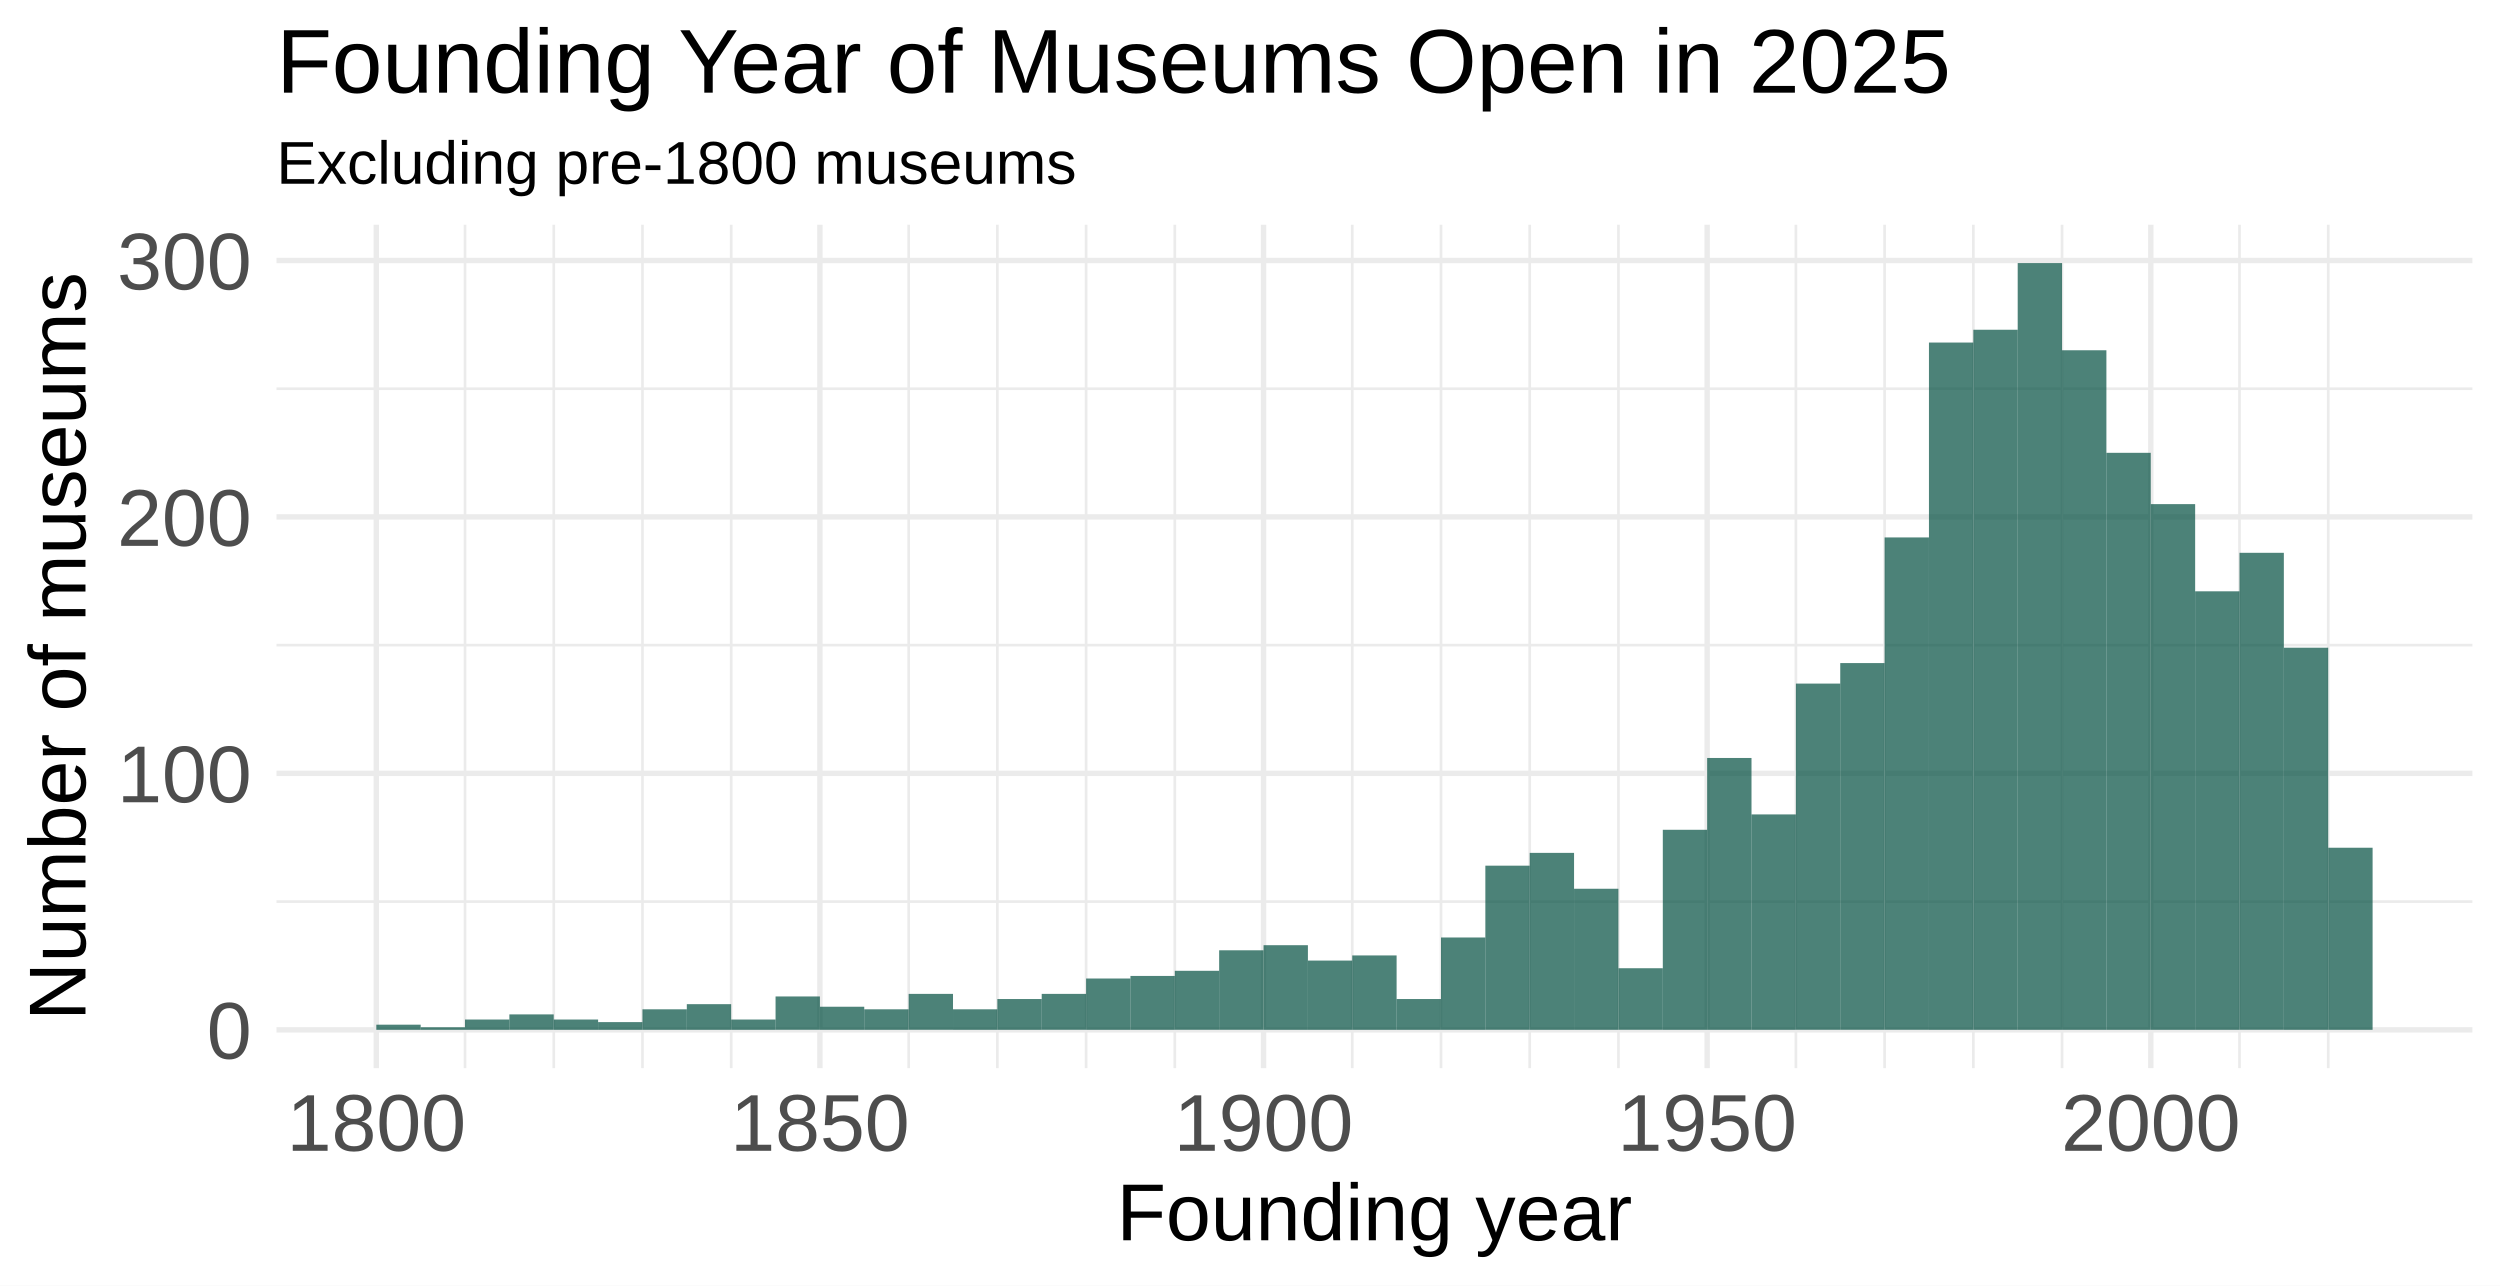
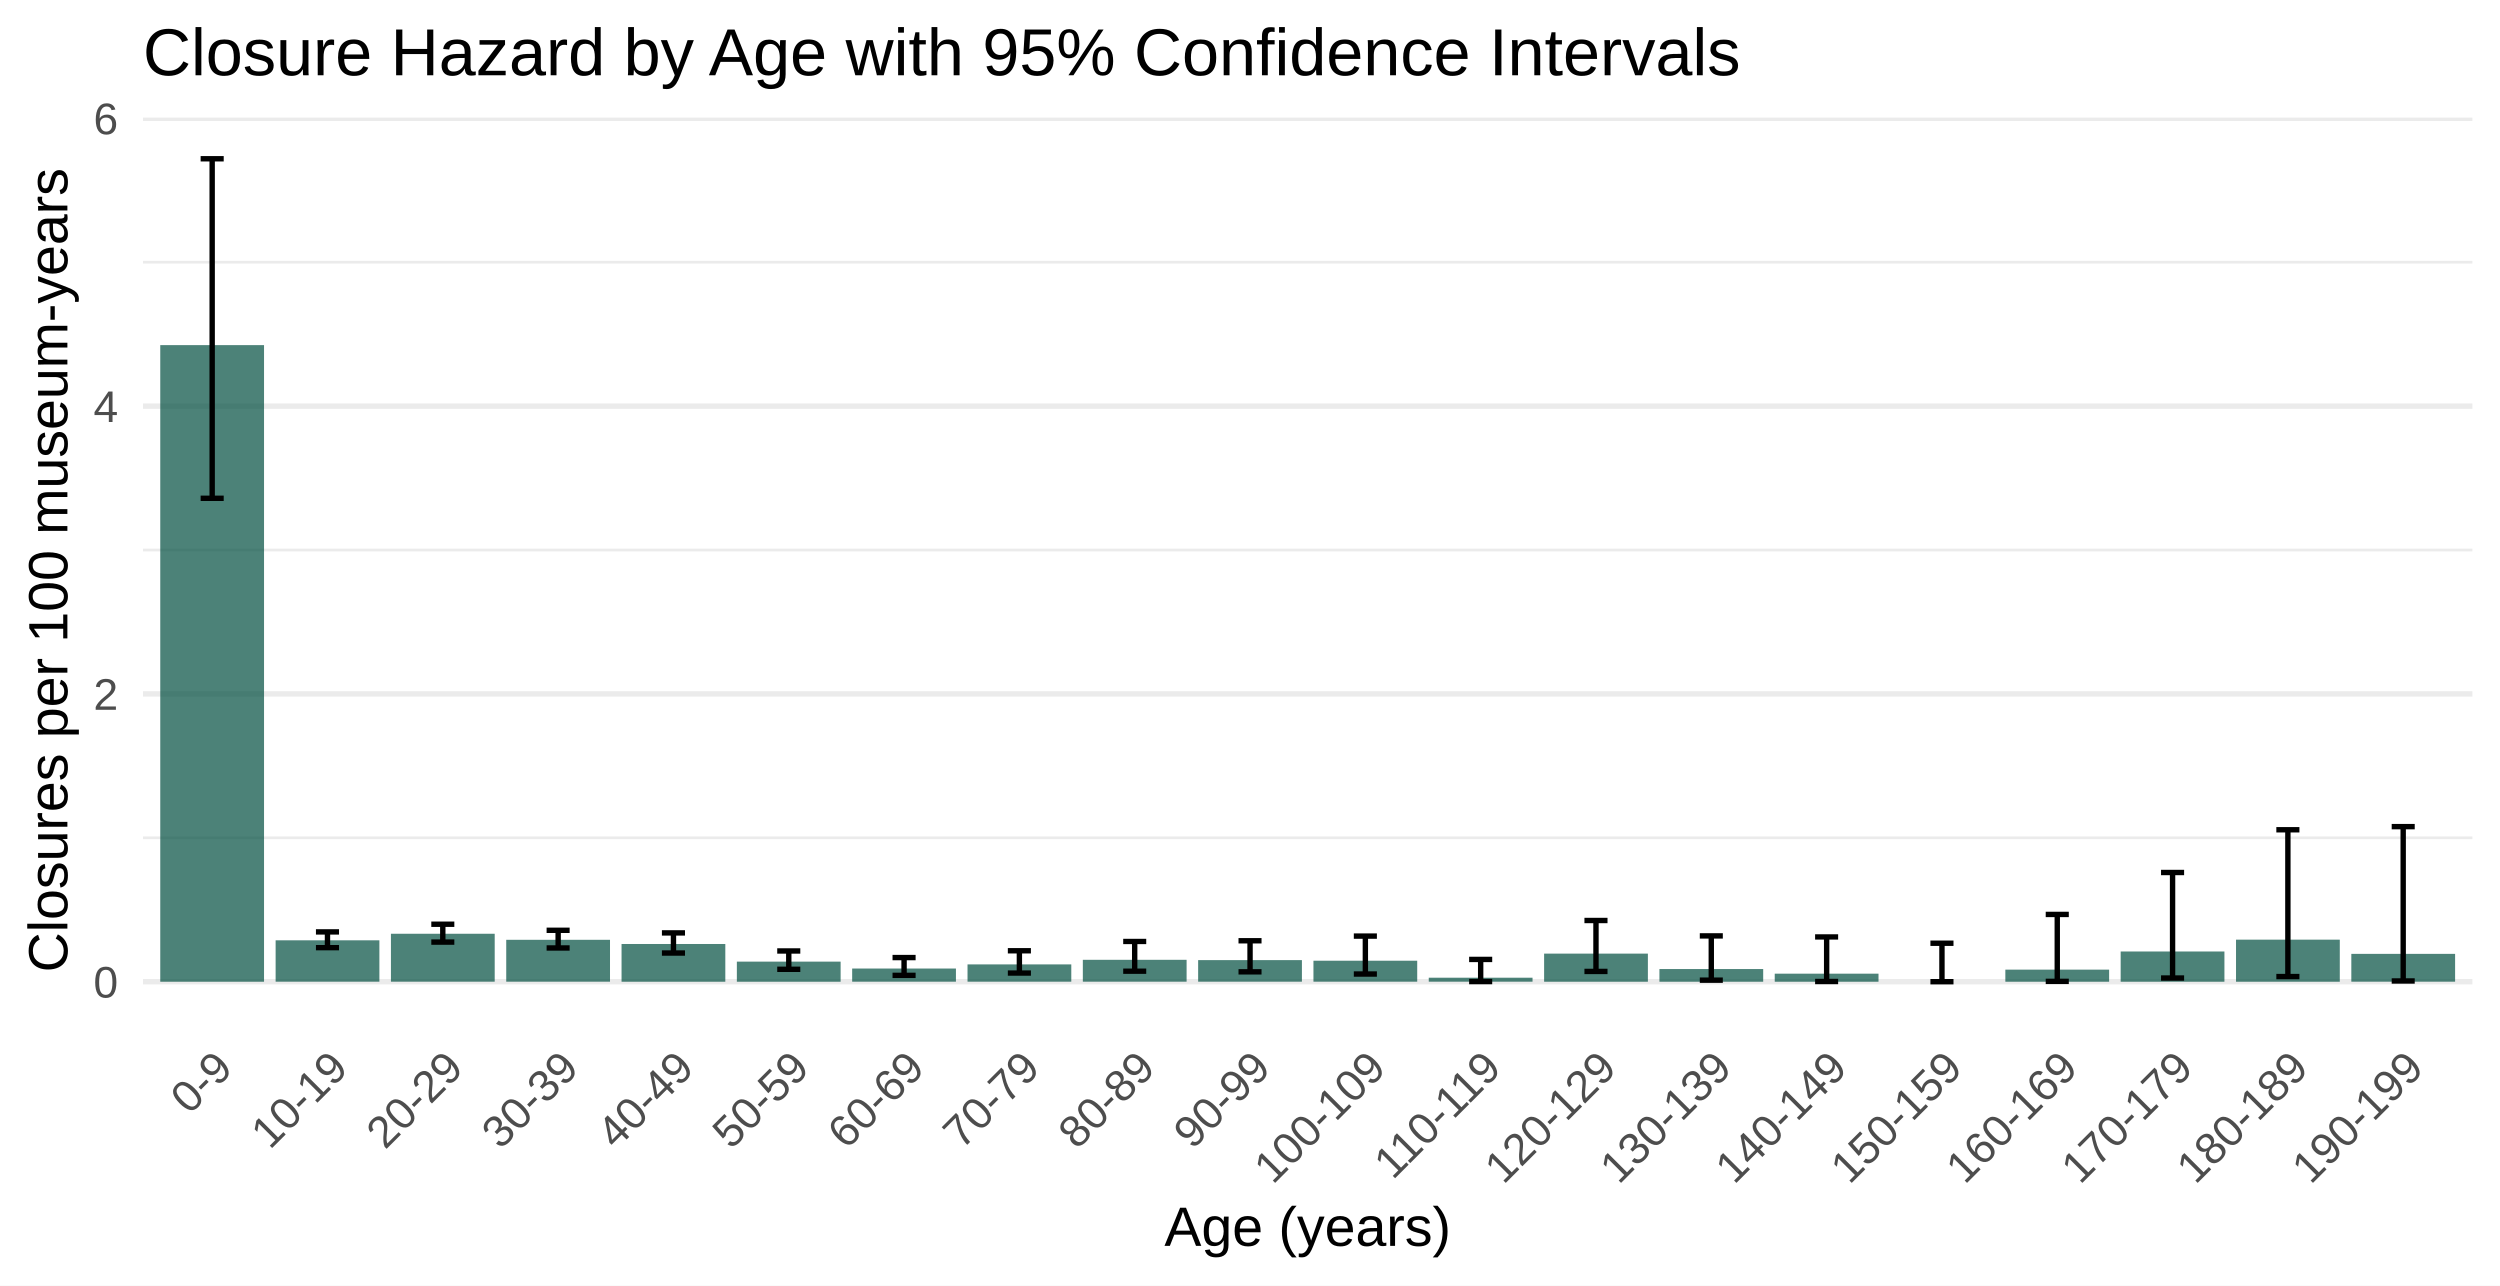
<svg xmlns="http://www.w3.org/2000/svg" class="svglite" width="496.06pt" height="255.12pt" viewBox="0 0 496.06 255.12">
  <defs>
    <style type="text/css">
    .svglite line, .svglite polyline, .svglite polygon, .svglite path, .svglite rect, .svglite circle {
      fill: none;
      stroke: #000000;
      stroke-linecap: round;
      stroke-linejoin: round;
      stroke-miterlimit: 10.00;
    }
    .svglite text {
      white-space: pre;
    }
  </style>
  </defs>
  <rect width="100%" height="100%" style="stroke: none; fill: #FFFFFF;" />
  <defs>
    <clipPath id="cpMC4wMHw0OTYuMDZ8MC4wMHwyNTUuMTI=">
      <rect x="0.00" y="0.00" width="496.06" height="255.12" />
    </clipPath>
  </defs>
  <g clip-path="url(#cpMC4wMHw0OTYuMDZ8MC4wMHwyNTUuMTI=)">
</g>
  <defs>
-     <clipPath id="cpNTQuODZ8NDkwLjU4fDQ0LjU5fDIxMS45NA==">
-       <rect x="54.86" y="44.59" width="435.72" height="167.35" />
+     <clipPath id="cpMjguMzd8NDkwLjU4fDIzLjM0fDIwMi45Ng==">
+       <rect x="28.37" y="23.34" width="462.21" height="179.62" />
    </clipPath>
  </defs>
-   <g clip-path="url(#cpNTQuODZ8NDkwLjU4fDQ0LjU5fDIxMS45NA==)">
-     <polyline points="54.86,178.90 490.58,178.90 " style="stroke-width: 0.53; stroke: #EBEBEB; stroke-linecap: butt;" />
-     <polyline points="54.86,128.01 490.58,128.01 " style="stroke-width: 0.53; stroke: #EBEBEB; stroke-linecap: butt;" />
-     <polyline points="54.86,77.13 490.58,77.13 " style="stroke-width: 0.53; stroke: #EBEBEB; stroke-linecap: butt;" />
-     <polyline points="92.27,211.94 92.27,44.59 " style="stroke-width: 0.53; stroke: #EBEBEB; stroke-linecap: butt;" />
-     <polyline points="109.88,211.94 109.88,44.59 " style="stroke-width: 0.53; stroke: #EBEBEB; stroke-linecap: butt;" />
-     <polyline points="127.48,211.94 127.48,44.59 " style="stroke-width: 0.53; stroke: #EBEBEB; stroke-linecap: butt;" />
-     <polyline points="145.09,211.94 145.09,44.59 " style="stroke-width: 0.53; stroke: #EBEBEB; stroke-linecap: butt;" />
-     <polyline points="180.30,211.94 180.30,44.59 " style="stroke-width: 0.53; stroke: #EBEBEB; stroke-linecap: butt;" />
-     <polyline points="197.90,211.94 197.90,44.59 " style="stroke-width: 0.53; stroke: #EBEBEB; stroke-linecap: butt;" />
-     <polyline points="215.51,211.94 215.51,44.59 " style="stroke-width: 0.53; stroke: #EBEBEB; stroke-linecap: butt;" />
-     <polyline points="233.11,211.94 233.11,44.59 " style="stroke-width: 0.53; stroke: #EBEBEB; stroke-linecap: butt;" />
-     <polyline points="268.32,211.94 268.32,44.59 " style="stroke-width: 0.53; stroke: #EBEBEB; stroke-linecap: butt;" />
-     <polyline points="285.93,211.94 285.93,44.59 " style="stroke-width: 0.53; stroke: #EBEBEB; stroke-linecap: butt;" />
-     <polyline points="303.53,211.94 303.53,44.59 " style="stroke-width: 0.53; stroke: #EBEBEB; stroke-linecap: butt;" />
-     <polyline points="321.14,211.94 321.14,44.59 " style="stroke-width: 0.53; stroke: #EBEBEB; stroke-linecap: butt;" />
-     <polyline points="356.35,211.94 356.35,44.59 " style="stroke-width: 0.53; stroke: #EBEBEB; stroke-linecap: butt;" />
-     <polyline points="373.95,211.94 373.95,44.59 " style="stroke-width: 0.53; stroke: #EBEBEB; stroke-linecap: butt;" />
-     <polyline points="391.56,211.94 391.56,44.59 " style="stroke-width: 0.53; stroke: #EBEBEB; stroke-linecap: butt;" />
-     <polyline points="409.16,211.94 409.16,44.59 " style="stroke-width: 0.53; stroke: #EBEBEB; stroke-linecap: butt;" />
-     <polyline points="444.37,211.94 444.37,44.59 " style="stroke-width: 0.53; stroke: #EBEBEB; stroke-linecap: butt;" />
-     <polyline points="461.98,211.94 461.98,44.59 " style="stroke-width: 0.53; stroke: #EBEBEB; stroke-linecap: butt;" />
-     <polyline points="54.86,204.34 490.58,204.34 " style="stroke-width: 1.07; stroke: #EBEBEB; stroke-linecap: butt;" />
-     <polyline points="54.86,153.45 490.58,153.45 " style="stroke-width: 1.07; stroke: #EBEBEB; stroke-linecap: butt;" />
-     <polyline points="54.86,102.57 490.58,102.57 " style="stroke-width: 1.07; stroke: #EBEBEB; stroke-linecap: butt;" />
-     <polyline points="54.86,51.69 490.58,51.69 " style="stroke-width: 1.07; stroke: #EBEBEB; stroke-linecap: butt;" />
-     <polyline points="74.67,211.94 74.67,44.59 " style="stroke-width: 1.07; stroke: #EBEBEB; stroke-linecap: butt;" />
-     <polyline points="162.69,211.94 162.69,44.59 " style="stroke-width: 1.07; stroke: #EBEBEB; stroke-linecap: butt;" />
-     <polyline points="250.72,211.94 250.72,44.59 " style="stroke-width: 1.07; stroke: #EBEBEB; stroke-linecap: butt;" />
-     <polyline points="338.74,211.94 338.74,44.59 " style="stroke-width: 1.07; stroke: #EBEBEB; stroke-linecap: butt;" />
-     <polyline points="426.77,211.94 426.77,44.59 " style="stroke-width: 1.07; stroke: #EBEBEB; stroke-linecap: butt;" />
-     <rect x="74.67" y="203.32" width="8.80" height="1.02" style="stroke-width: 1.07; stroke: none; stroke-linecap: butt; stroke-linejoin: miter; fill: #004D40; fill-opacity: 0.70;" />
-     <rect x="83.47" y="203.83" width="8.80" height="0.51" style="stroke-width: 1.07; stroke: none; stroke-linecap: butt; stroke-linejoin: miter; fill: #004D40; fill-opacity: 0.70;" />
-     <rect x="92.27" y="202.30" width="8.80" height="2.04" style="stroke-width: 1.07; stroke: none; stroke-linecap: butt; stroke-linejoin: miter; fill: #004D40; fill-opacity: 0.70;" />
-     <rect x="101.07" y="201.28" width="8.80" height="3.05" style="stroke-width: 1.07; stroke: none; stroke-linecap: butt; stroke-linejoin: miter; fill: #004D40; fill-opacity: 0.70;" />
-     <rect x="109.88" y="202.30" width="8.80" height="2.04" style="stroke-width: 1.07; stroke: none; stroke-linecap: butt; stroke-linejoin: miter; fill: #004D40; fill-opacity: 0.70;" />
-     <rect x="118.68" y="202.81" width="8.80" height="1.53" style="stroke-width: 1.07; stroke: none; stroke-linecap: butt; stroke-linejoin: miter; fill: #004D40; fill-opacity: 0.70;" />
-     <rect x="127.48" y="200.27" width="8.80" height="4.07" style="stroke-width: 1.07; stroke: none; stroke-linecap: butt; stroke-linejoin: miter; fill: #004D40; fill-opacity: 0.70;" />
-     <rect x="136.28" y="199.25" width="8.80" height="5.09" style="stroke-width: 1.07; stroke: none; stroke-linecap: butt; stroke-linejoin: miter; fill: #004D40; fill-opacity: 0.70;" />
-     <rect x="145.09" y="202.30" width="8.80" height="2.04" style="stroke-width: 1.07; stroke: none; stroke-linecap: butt; stroke-linejoin: miter; fill: #004D40; fill-opacity: 0.70;" />
-     <rect x="153.89" y="197.72" width="8.80" height="6.61" style="stroke-width: 1.07; stroke: none; stroke-linecap: butt; stroke-linejoin: miter; fill: #004D40; fill-opacity: 0.70;" />
-     <rect x="162.69" y="199.76" width="8.80" height="4.58" style="stroke-width: 1.07; stroke: none; stroke-linecap: butt; stroke-linejoin: miter; fill: #004D40; fill-opacity: 0.70;" />
-     <rect x="171.49" y="200.27" width="8.80" height="4.07" style="stroke-width: 1.07; stroke: none; stroke-linecap: butt; stroke-linejoin: miter; fill: #004D40; fill-opacity: 0.70;" />
-     <rect x="180.30" y="197.21" width="8.80" height="7.12" style="stroke-width: 1.07; stroke: none; stroke-linecap: butt; stroke-linejoin: miter; fill: #004D40; fill-opacity: 0.70;" />
-     <rect x="189.10" y="200.27" width="8.80" height="4.07" style="stroke-width: 1.07; stroke: none; stroke-linecap: butt; stroke-linejoin: miter; fill: #004D40; fill-opacity: 0.70;" />
-     <rect x="197.90" y="198.23" width="8.80" height="6.11" style="stroke-width: 1.07; stroke: none; stroke-linecap: butt; stroke-linejoin: miter; fill: #004D40; fill-opacity: 0.70;" />
-     <rect x="206.70" y="197.21" width="8.80" height="7.12" style="stroke-width: 1.07; stroke: none; stroke-linecap: butt; stroke-linejoin: miter; fill: #004D40; fill-opacity: 0.70;" />
-     <rect x="215.51" y="194.16" width="8.80" height="10.18" style="stroke-width: 1.07; stroke: none; stroke-linecap: butt; stroke-linejoin: miter; fill: #004D40; fill-opacity: 0.70;" />
-     <rect x="224.31" y="193.65" width="8.80" height="10.69" style="stroke-width: 1.07; stroke: none; stroke-linecap: butt; stroke-linejoin: miter; fill: #004D40; fill-opacity: 0.70;" />
-     <rect x="233.11" y="192.63" width="8.80" height="11.70" style="stroke-width: 1.07; stroke: none; stroke-linecap: butt; stroke-linejoin: miter; fill: #004D40; fill-opacity: 0.70;" />
-     <rect x="241.91" y="188.56" width="8.80" height="15.77" style="stroke-width: 1.07; stroke: none; stroke-linecap: butt; stroke-linejoin: miter; fill: #004D40; fill-opacity: 0.70;" />
-     <rect x="250.72" y="187.55" width="8.80" height="16.79" style="stroke-width: 1.07; stroke: none; stroke-linecap: butt; stroke-linejoin: miter; fill: #004D40; fill-opacity: 0.70;" />
-     <rect x="259.52" y="190.60" width="8.80" height="13.74" style="stroke-width: 1.07; stroke: none; stroke-linecap: butt; stroke-linejoin: miter; fill: #004D40; fill-opacity: 0.70;" />
-     <rect x="268.32" y="189.58" width="8.80" height="14.76" style="stroke-width: 1.07; stroke: none; stroke-linecap: butt; stroke-linejoin: miter; fill: #004D40; fill-opacity: 0.70;" />
-     <rect x="277.12" y="198.23" width="8.80" height="6.11" style="stroke-width: 1.07; stroke: none; stroke-linecap: butt; stroke-linejoin: miter; fill: #004D40; fill-opacity: 0.70;" />
-     <rect x="285.93" y="186.02" width="8.80" height="18.32" style="stroke-width: 1.07; stroke: none; stroke-linecap: butt; stroke-linejoin: miter; fill: #004D40; fill-opacity: 0.70;" />
-     <rect x="294.73" y="171.77" width="8.80" height="32.56" style="stroke-width: 1.07; stroke: none; stroke-linecap: butt; stroke-linejoin: miter; fill: #004D40; fill-opacity: 0.70;" />
-     <rect x="303.53" y="169.23" width="8.80" height="35.11" style="stroke-width: 1.07; stroke: none; stroke-linecap: butt; stroke-linejoin: miter; fill: #004D40; fill-opacity: 0.70;" />
-     <rect x="312.33" y="176.35" width="8.80" height="27.99" style="stroke-width: 1.07; stroke: none; stroke-linecap: butt; stroke-linejoin: miter; fill: #004D40; fill-opacity: 0.70;" />
-     <rect x="321.14" y="192.12" width="8.80" height="12.21" style="stroke-width: 1.07; stroke: none; stroke-linecap: butt; stroke-linejoin: miter; fill: #004D40; fill-opacity: 0.70;" />
-     <rect x="329.94" y="164.65" width="8.80" height="39.69" style="stroke-width: 1.07; stroke: none; stroke-linecap: butt; stroke-linejoin: miter; fill: #004D40; fill-opacity: 0.70;" />
-     <rect x="338.74" y="150.40" width="8.80" height="53.94" style="stroke-width: 1.07; stroke: none; stroke-linecap: butt; stroke-linejoin: miter; fill: #004D40; fill-opacity: 0.70;" />
-     <rect x="347.54" y="161.60" width="8.80" height="42.74" style="stroke-width: 1.07; stroke: none; stroke-linecap: butt; stroke-linejoin: miter; fill: #004D40; fill-opacity: 0.70;" />
-     <rect x="356.35" y="135.64" width="8.80" height="68.69" style="stroke-width: 1.07; stroke: none; stroke-linecap: butt; stroke-linejoin: miter; fill: #004D40; fill-opacity: 0.70;" />
-     <rect x="365.15" y="131.57" width="8.80" height="72.76" style="stroke-width: 1.07; stroke: none; stroke-linecap: butt; stroke-linejoin: miter; fill: #004D40; fill-opacity: 0.70;" />
-     <rect x="373.95" y="106.64" width="8.80" height="97.69" style="stroke-width: 1.07; stroke: none; stroke-linecap: butt; stroke-linejoin: miter; fill: #004D40; fill-opacity: 0.70;" />
-     <rect x="382.75" y="67.97" width="8.80" height="136.37" style="stroke-width: 1.07; stroke: none; stroke-linecap: butt; stroke-linejoin: miter; fill: #004D40; fill-opacity: 0.70;" />
-     <rect x="391.56" y="65.43" width="8.80" height="138.91" style="stroke-width: 1.07; stroke: none; stroke-linecap: butt; stroke-linejoin: miter; fill: #004D40; fill-opacity: 0.70;" />
-     <rect x="400.36" y="52.20" width="8.80" height="152.14" style="stroke-width: 1.07; stroke: none; stroke-linecap: butt; stroke-linejoin: miter; fill: #004D40; fill-opacity: 0.70;" />
-     <rect x="409.16" y="69.50" width="8.80" height="134.84" style="stroke-width: 1.07; stroke: none; stroke-linecap: butt; stroke-linejoin: miter; fill: #004D40; fill-opacity: 0.70;" />
-     <rect x="417.96" y="89.85" width="8.80" height="114.49" style="stroke-width: 1.07; stroke: none; stroke-linecap: butt; stroke-linejoin: miter; fill: #004D40; fill-opacity: 0.70;" />
-     <rect x="426.77" y="100.03" width="8.80" height="104.31" style="stroke-width: 1.07; stroke: none; stroke-linecap: butt; stroke-linejoin: miter; fill: #004D40; fill-opacity: 0.70;" />
-     <rect x="435.57" y="117.33" width="8.80" height="87.01" style="stroke-width: 1.07; stroke: none; stroke-linecap: butt; stroke-linejoin: miter; fill: #004D40; fill-opacity: 0.70;" />
-     <rect x="444.37" y="109.69" width="8.80" height="94.64" style="stroke-width: 1.07; stroke: none; stroke-linecap: butt; stroke-linejoin: miter; fill: #004D40; fill-opacity: 0.70;" />
-     <rect x="453.17" y="128.52" width="8.80" height="75.82" style="stroke-width: 1.07; stroke: none; stroke-linecap: butt; stroke-linejoin: miter; fill: #004D40; fill-opacity: 0.70;" />
-     <rect x="461.98" y="168.21" width="8.80" height="36.13" style="stroke-width: 1.07; stroke: none; stroke-linecap: butt; stroke-linejoin: miter; fill: #004D40; fill-opacity: 0.70;" />
+   <g clip-path="url(#cpMjguMzd8NDkwLjU4fDIzLjM0fDIwMi45Ng==)">
+     <polyline points="28.37,166.24 490.58,166.24 " style="stroke-width: 0.53; stroke: #EBEBEB; stroke-linecap: butt;" />
+     <polyline points="28.37,109.14 490.58,109.14 " style="stroke-width: 0.53; stroke: #EBEBEB; stroke-linecap: butt;" />
+     <polyline points="28.37,52.03 490.58,52.03 " style="stroke-width: 0.53; stroke: #EBEBEB; stroke-linecap: butt;" />
+     <polyline points="28.37,194.79 490.58,194.79 " style="stroke-width: 1.07; stroke: #EBEBEB; stroke-linecap: butt;" />
+     <polyline points="28.37,137.69 490.58,137.69 " style="stroke-width: 1.07; stroke: #EBEBEB; stroke-linecap: butt;" />
+     <polyline points="28.37,80.59 490.58,80.59 " style="stroke-width: 1.07; stroke: #EBEBEB; stroke-linecap: butt;" />
+     <polyline points="28.37,23.48 490.58,23.48 " style="stroke-width: 1.07; stroke: #EBEBEB; stroke-linecap: butt;" />
+     <rect x="31.80" y="68.48" width="20.59" height="126.32" style="stroke-width: 1.07; stroke: none; stroke-linecap: butt; stroke-linejoin: miter; fill: #004D40; fill-opacity: 0.70;" />
+     <rect x="54.69" y="186.58" width="20.59" height="8.21" style="stroke-width: 1.07; stroke: none; stroke-linecap: butt; stroke-linejoin: miter; fill: #004D40; fill-opacity: 0.70;" />
+     <rect x="77.57" y="185.28" width="20.59" height="9.51" style="stroke-width: 1.07; stroke: none; stroke-linecap: butt; stroke-linejoin: miter; fill: #004D40; fill-opacity: 0.70;" />
+     <rect x="100.45" y="186.48" width="20.59" height="8.31" style="stroke-width: 1.07; stroke: none; stroke-linecap: butt; stroke-linejoin: miter; fill: #004D40; fill-opacity: 0.70;" />
+     <rect x="123.33" y="187.31" width="20.59" height="7.49" style="stroke-width: 1.07; stroke: none; stroke-linecap: butt; stroke-linejoin: miter; fill: #004D40; fill-opacity: 0.70;" />
+     <rect x="146.21" y="190.81" width="20.59" height="3.99" style="stroke-width: 1.07; stroke: none; stroke-linecap: butt; stroke-linejoin: miter; fill: #004D40; fill-opacity: 0.70;" />
+     <rect x="169.09" y="192.18" width="20.59" height="2.61" style="stroke-width: 1.07; stroke: none; stroke-linecap: butt; stroke-linejoin: miter; fill: #004D40; fill-opacity: 0.70;" />
+     <rect x="191.98" y="191.36" width="20.59" height="3.43" style="stroke-width: 1.07; stroke: none; stroke-linecap: butt; stroke-linejoin: miter; fill: #004D40; fill-opacity: 0.70;" />
+     <rect x="214.86" y="190.45" width="20.59" height="4.34" style="stroke-width: 1.07; stroke: none; stroke-linecap: butt; stroke-linejoin: miter; fill: #004D40; fill-opacity: 0.70;" />
+     <rect x="237.74" y="190.51" width="20.59" height="4.28" style="stroke-width: 1.07; stroke: none; stroke-linecap: butt; stroke-linejoin: miter; fill: #004D40; fill-opacity: 0.70;" />
+     <rect x="260.62" y="190.63" width="20.59" height="4.16" style="stroke-width: 1.07; stroke: none; stroke-linecap: butt; stroke-linejoin: miter; fill: #004D40; fill-opacity: 0.70;" />
+     <rect x="283.50" y="194.00" width="20.59" height="0.79" style="stroke-width: 1.07; stroke: none; stroke-linecap: butt; stroke-linejoin: miter; fill: #004D40; fill-opacity: 0.70;" />
+     <rect x="306.39" y="189.22" width="20.59" height="5.58" style="stroke-width: 1.07; stroke: none; stroke-linecap: butt; stroke-linejoin: miter; fill: #004D40; fill-opacity: 0.70;" />
+     <rect x="329.27" y="192.28" width="20.59" height="2.52" style="stroke-width: 1.07; stroke: none; stroke-linecap: butt; stroke-linejoin: miter; fill: #004D40; fill-opacity: 0.70;" />
+     <rect x="352.15" y="193.20" width="20.59" height="1.60" style="stroke-width: 1.07; stroke: none; stroke-linecap: butt; stroke-linejoin: miter; fill: #004D40; fill-opacity: 0.70;" />
+     <rect x="375.03" y="194.79" width="20.59" height="0.00" style="stroke-width: 1.07; stroke: none; stroke-linecap: butt; stroke-linejoin: miter; fill: #004D40; fill-opacity: 0.70;" />
+     <rect x="397.91" y="192.40" width="20.59" height="2.40" style="stroke-width: 1.07; stroke: none; stroke-linecap: butt; stroke-linejoin: miter; fill: #004D40; fill-opacity: 0.70;" />
+     <rect x="420.79" y="188.80" width="20.59" height="6.00" style="stroke-width: 1.07; stroke: none; stroke-linecap: butt; stroke-linejoin: miter; fill: #004D40; fill-opacity: 0.70;" />
+     <rect x="443.68" y="186.45" width="20.59" height="8.35" style="stroke-width: 1.07; stroke: none; stroke-linecap: butt; stroke-linejoin: miter; fill: #004D40; fill-opacity: 0.70;" />
+     <rect x="466.56" y="189.27" width="20.59" height="5.52" style="stroke-width: 1.07; stroke: none; stroke-linecap: butt; stroke-linejoin: miter; fill: #004D40; fill-opacity: 0.70;" />
+     <polyline points="39.81,31.50 44.39,31.50 " style="stroke-width: 1.07; stroke-linecap: butt;" />
+     <polyline points="42.10,31.50 42.10,98.88 " style="stroke-width: 1.07; stroke-linecap: butt;" />
+     <polyline points="39.81,98.88 44.39,98.88 " style="stroke-width: 1.07; stroke-linecap: butt;" />
+     <polyline points="62.69,184.91 67.27,184.91 " style="stroke-width: 1.07; stroke-linecap: butt;" />
+     <polyline points="64.98,184.91 64.98,188.04 " style="stroke-width: 1.07; stroke-linecap: butt;" />
+     <polyline points="62.69,188.04 67.27,188.04 " style="stroke-width: 1.07; stroke-linecap: butt;" />
+     <polyline points="85.58,183.39 90.15,183.39 " style="stroke-width: 1.07; stroke-linecap: butt;" />
+     <polyline points="87.86,183.39 87.86,186.94 " style="stroke-width: 1.07; stroke-linecap: butt;" />
+     <polyline points="85.58,186.94 90.15,186.94 " style="stroke-width: 1.07; stroke-linecap: butt;" />
+     <polyline points="108.46,184.59 113.03,184.59 " style="stroke-width: 1.07; stroke-linecap: butt;" />
+     <polyline points="110.75,184.59 110.75,188.10 " style="stroke-width: 1.07; stroke-linecap: butt;" />
+     <polyline points="108.46,188.10 113.03,188.10 " style="stroke-width: 1.07; stroke-linecap: butt;" />
+     <polyline points="131.34,185.11 135.92,185.11 " style="stroke-width: 1.07; stroke-linecap: butt;" />
+     <polyline points="133.63,185.11 133.63,189.11 " style="stroke-width: 1.07; stroke-linecap: butt;" />
+     <polyline points="131.34,189.11 135.92,189.11 " style="stroke-width: 1.07; stroke-linecap: butt;" />
+     <polyline points="154.22,188.70 158.80,188.70 " style="stroke-width: 1.07; stroke-linecap: butt;" />
+     <polyline points="156.51,188.70 156.51,192.33 " style="stroke-width: 1.07; stroke-linecap: butt;" />
+     <polyline points="154.22,192.33 158.80,192.33 " style="stroke-width: 1.07; stroke-linecap: butt;" />
+     <polyline points="177.10,190.00 181.68,190.00 " style="stroke-width: 1.07; stroke-linecap: butt;" />
+     <polyline points="179.39,190.00 179.39,193.54 " style="stroke-width: 1.07; stroke-linecap: butt;" />
+     <polyline points="177.10,193.54 181.68,193.54 " style="stroke-width: 1.07; stroke-linecap: butt;" />
+     <polyline points="199.98,188.66 204.56,188.66 " style="stroke-width: 1.07; stroke-linecap: butt;" />
+     <polyline points="202.27,188.66 202.27,193.08 " style="stroke-width: 1.07; stroke-linecap: butt;" />
+     <polyline points="199.98,193.08 204.56,193.08 " style="stroke-width: 1.07; stroke-linecap: butt;" />
+     <polyline points="222.87,186.81 227.44,186.81 " style="stroke-width: 1.07; stroke-linecap: butt;" />
+     <polyline points="225.15,186.81 225.15,192.71 " style="stroke-width: 1.07; stroke-linecap: butt;" />
+     <polyline points="222.87,192.71 227.44,192.71 " style="stroke-width: 1.07; stroke-linecap: butt;" />
+     <polyline points="245.75,186.67 250.32,186.67 " style="stroke-width: 1.07; stroke-linecap: butt;" />
+     <polyline points="248.04,186.67 248.04,192.84 " style="stroke-width: 1.07; stroke-linecap: butt;" />
+     <polyline points="245.75,192.84 250.32,192.84 " style="stroke-width: 1.07; stroke-linecap: butt;" />
+     <polyline points="268.63,185.74 273.21,185.74 " style="stroke-width: 1.07; stroke-linecap: butt;" />
+     <polyline points="270.92,185.74 270.92,193.27 " style="stroke-width: 1.07; stroke-linecap: butt;" />
+     <polyline points="268.63,193.27 273.21,193.27 " style="stroke-width: 1.07; stroke-linecap: butt;" />
+     <polyline points="291.51,190.38 296.09,190.38 " style="stroke-width: 1.07; stroke-linecap: butt;" />
+     <polyline points="293.80,190.38 293.80,194.77 " style="stroke-width: 1.07; stroke-linecap: butt;" />
+     <polyline points="291.51,194.77 296.09,194.77 " style="stroke-width: 1.07; stroke-linecap: butt;" />
+     <polyline points="314.39,182.65 318.97,182.65 " style="stroke-width: 1.07; stroke-linecap: butt;" />
+     <polyline points="316.68,182.65 316.68,192.75 " style="stroke-width: 1.07; stroke-linecap: butt;" />
+     <polyline points="314.39,192.75 318.97,192.75 " style="stroke-width: 1.07; stroke-linecap: butt;" />
+     <polyline points="337.28,185.70 341.85,185.70 " style="stroke-width: 1.07; stroke-linecap: butt;" />
+     <polyline points="339.56,185.70 339.56,194.49 " style="stroke-width: 1.07; stroke-linecap: butt;" />
+     <polyline points="337.28,194.49 341.85,194.49 " style="stroke-width: 1.07; stroke-linecap: butt;" />
+     <polyline points="360.16,185.91 364.73,185.91 " style="stroke-width: 1.07; stroke-linecap: butt;" />
+     <polyline points="362.45,185.91 362.45,194.75 " style="stroke-width: 1.07; stroke-linecap: butt;" />
+     <polyline points="360.16,194.75 364.73,194.75 " style="stroke-width: 1.07; stroke-linecap: butt;" />
+     <polyline points="383.04,187.16 387.62,187.16 " style="stroke-width: 1.07; stroke-linecap: butt;" />
+     <polyline points="385.33,187.16 385.33,194.79 " style="stroke-width: 1.07; stroke-linecap: butt;" />
+     <polyline points="383.04,194.79 387.62,194.79 " style="stroke-width: 1.07; stroke-linecap: butt;" />
+     <polyline points="405.92,181.45 410.50,181.45 " style="stroke-width: 1.07; stroke-linecap: butt;" />
+     <polyline points="408.21,181.45 408.21,194.73 " style="stroke-width: 1.07; stroke-linecap: butt;" />
+     <polyline points="405.92,194.73 410.50,194.73 " style="stroke-width: 1.07; stroke-linecap: butt;" />
+     <polyline points="428.80,173.13 433.38,173.13 " style="stroke-width: 1.07; stroke-linecap: butt;" />
+     <polyline points="431.09,173.13 431.09,194.07 " style="stroke-width: 1.07; stroke-linecap: butt;" />
+     <polyline points="428.80,194.07 433.38,194.07 " style="stroke-width: 1.07; stroke-linecap: butt;" />
+     <polyline points="451.68,164.64 456.26,164.64 " style="stroke-width: 1.07; stroke-linecap: butt;" />
+     <polyline points="453.97,164.64 453.97,193.78 " style="stroke-width: 1.07; stroke-linecap: butt;" />
+     <polyline points="451.68,193.78 456.26,193.78 " style="stroke-width: 1.07; stroke-linecap: butt;" />
+     <polyline points="474.57,164.02 479.14,164.02 " style="stroke-width: 1.07; stroke-linecap: butt;" />
+     <polyline points="476.85,164.02 476.85,194.65 " style="stroke-width: 1.07; stroke-linecap: butt;" />
+     <polyline points="474.57,194.65 479.14,194.65 " style="stroke-width: 1.07; stroke-linecap: butt;" />
  </g>
  <g clip-path="url(#cpMC4wMHw0OTYuMDZ8MC4wMHwyNTUuMTI=)">
-     <text x="49.93" y="210.07" text-anchor="end" style="font-size: 16.00px;fill: #4D4D4D; font-family: &quot;Arial&quot;;" textLength="8.90px" lengthAdjust="spacingAndGlyphs">0</text>
-     <text x="49.93" y="159.19" text-anchor="end" style="font-size: 16.00px;fill: #4D4D4D; font-family: &quot;Arial&quot;;" textLength="26.70px" lengthAdjust="spacingAndGlyphs">100</text>
-     <text x="49.93" y="108.31" text-anchor="end" style="font-size: 16.00px;fill: #4D4D4D; font-family: &quot;Arial&quot;;" textLength="26.70px" lengthAdjust="spacingAndGlyphs">200</text>
-     <text x="49.93" y="57.43" text-anchor="end" style="font-size: 16.00px;fill: #4D4D4D; font-family: &quot;Arial&quot;;" textLength="26.70px" lengthAdjust="spacingAndGlyphs">300</text>
-     <text x="74.67" y="228.35" text-anchor="middle" style="font-size: 16.00px;fill: #4D4D4D; font-family: &quot;Arial&quot;;" textLength="35.60px" lengthAdjust="spacingAndGlyphs">1800</text>
-     <text x="162.69" y="228.35" text-anchor="middle" style="font-size: 16.00px;fill: #4D4D4D; font-family: &quot;Arial&quot;;" textLength="35.60px" lengthAdjust="spacingAndGlyphs">1850</text>
-     <text x="250.72" y="228.35" text-anchor="middle" style="font-size: 16.00px;fill: #4D4D4D; font-family: &quot;Arial&quot;;" textLength="35.60px" lengthAdjust="spacingAndGlyphs">1900</text>
-     <text x="338.74" y="228.35" text-anchor="middle" style="font-size: 16.00px;fill: #4D4D4D; font-family: &quot;Arial&quot;;" textLength="35.60px" lengthAdjust="spacingAndGlyphs">1950</text>
-     <text x="426.77" y="228.35" text-anchor="middle" style="font-size: 16.00px;fill: #4D4D4D; font-family: &quot;Arial&quot;;" textLength="35.60px" lengthAdjust="spacingAndGlyphs">2000</text>
-     <text x="272.72" y="246.10" text-anchor="middle" style="font-size: 16.00px; font-family: &quot;Arial&quot;;" textLength="102.29px" lengthAdjust="spacingAndGlyphs">Founding year</text>
-     <text transform="translate(16.96,128.27) rotate(-90)" text-anchor="middle" style="font-size: 16.00px; font-family: &quot;Arial&quot;;" textLength="148.49px" lengthAdjust="spacingAndGlyphs">Number of museums</text>
-     <text x="54.86" y="36.46" style="font-size: 12.00px; font-family: &quot;Arial&quot;;" textLength="158.74px" lengthAdjust="spacingAndGlyphs">Excluding pre-1800 museums</text>
-     <text x="54.86" y="18.39" style="font-size: 18.00px; font-family: &quot;Arial&quot;;" textLength="334.17px" lengthAdjust="spacingAndGlyphs">Founding Year of Museums Open in 2025</text>
+     <text x="23.44" y="197.95" text-anchor="end" style="font-size: 8.80px;fill: #4D4D4D; font-family: &quot;Arial&quot;;" textLength="4.90px" lengthAdjust="spacingAndGlyphs">0</text>
+     <text x="23.44" y="140.84" text-anchor="end" style="font-size: 8.80px;fill: #4D4D4D; font-family: &quot;Arial&quot;;" textLength="4.90px" lengthAdjust="spacingAndGlyphs">2</text>
+     <text x="23.44" y="83.74" text-anchor="end" style="font-size: 8.80px;fill: #4D4D4D; font-family: &quot;Arial&quot;;" textLength="4.90px" lengthAdjust="spacingAndGlyphs">4</text>
+     <text x="23.44" y="26.64" text-anchor="end" style="font-size: 8.80px;fill: #4D4D4D; font-family: &quot;Arial&quot;;" textLength="4.90px" lengthAdjust="spacingAndGlyphs">6</text>
+     <text transform="translate(46.56,212.35) rotate(-45)" text-anchor="end" style="font-size: 8.80px;fill: #4D4D4D; font-family: &quot;Arial&quot;;" textLength="12.72px" lengthAdjust="spacingAndGlyphs">0-9</text>
+     <text transform="translate(69.44,212.35) rotate(-45)" text-anchor="end" style="font-size: 8.80px;fill: #4D4D4D; font-family: &quot;Arial&quot;;" textLength="22.51px" lengthAdjust="spacingAndGlyphs">10-19</text>
+     <text transform="translate(92.32,212.35) rotate(-45)" text-anchor="end" style="font-size: 8.80px;fill: #4D4D4D; font-family: &quot;Arial&quot;;" textLength="22.51px" lengthAdjust="spacingAndGlyphs">20-29</text>
+     <text transform="translate(115.21,212.35) rotate(-45)" text-anchor="end" style="font-size: 8.80px;fill: #4D4D4D; font-family: &quot;Arial&quot;;" textLength="22.51px" lengthAdjust="spacingAndGlyphs">30-39</text>
+     <text transform="translate(138.09,212.35) rotate(-45)" text-anchor="end" style="font-size: 8.80px;fill: #4D4D4D; font-family: &quot;Arial&quot;;" textLength="22.51px" lengthAdjust="spacingAndGlyphs">40-49</text>
+     <text transform="translate(160.97,212.35) rotate(-45)" text-anchor="end" style="font-size: 8.80px;fill: #4D4D4D; font-family: &quot;Arial&quot;;" textLength="22.51px" lengthAdjust="spacingAndGlyphs">50-59</text>
+     <text transform="translate(183.85,212.35) rotate(-45)" text-anchor="end" style="font-size: 8.80px;fill: #4D4D4D; font-family: &quot;Arial&quot;;" textLength="22.51px" lengthAdjust="spacingAndGlyphs">60-69</text>
+     <text transform="translate(206.73,212.35) rotate(-45)" text-anchor="end" style="font-size: 8.80px;fill: #4D4D4D; font-family: &quot;Arial&quot;;" textLength="22.51px" lengthAdjust="spacingAndGlyphs">70-79</text>
+     <text transform="translate(229.61,212.35) rotate(-45)" text-anchor="end" style="font-size: 8.80px;fill: #4D4D4D; font-family: &quot;Arial&quot;;" textLength="22.51px" lengthAdjust="spacingAndGlyphs">80-89</text>
+     <text transform="translate(252.50,212.35) rotate(-45)" text-anchor="end" style="font-size: 8.80px;fill: #4D4D4D; font-family: &quot;Arial&quot;;" textLength="22.51px" lengthAdjust="spacingAndGlyphs">90-99</text>
+     <text transform="translate(275.38,212.35) rotate(-45)" text-anchor="end" style="font-size: 8.80px;fill: #4D4D4D; font-family: &quot;Arial&quot;;" textLength="32.31px" lengthAdjust="spacingAndGlyphs">100-109</text>
+     <text transform="translate(298.26,212.35) rotate(-45)" text-anchor="end" style="font-size: 8.80px;fill: #4D4D4D; font-family: &quot;Arial&quot;;" textLength="32.31px" lengthAdjust="spacingAndGlyphs">110-119</text>
+     <text transform="translate(321.14,212.35) rotate(-45)" text-anchor="end" style="font-size: 8.80px;fill: #4D4D4D; font-family: &quot;Arial&quot;;" textLength="32.31px" lengthAdjust="spacingAndGlyphs">120-129</text>
+     <text transform="translate(344.02,212.35) rotate(-45)" text-anchor="end" style="font-size: 8.80px;fill: #4D4D4D; font-family: &quot;Arial&quot;;" textLength="32.31px" lengthAdjust="spacingAndGlyphs">130-139</text>
+     <text transform="translate(366.91,212.35) rotate(-45)" text-anchor="end" style="font-size: 8.80px;fill: #4D4D4D; font-family: &quot;Arial&quot;;" textLength="32.31px" lengthAdjust="spacingAndGlyphs">140-149</text>
+     <text transform="translate(389.79,212.35) rotate(-45)" text-anchor="end" style="font-size: 8.80px;fill: #4D4D4D; font-family: &quot;Arial&quot;;" textLength="32.31px" lengthAdjust="spacingAndGlyphs">150-159</text>
+     <text transform="translate(412.67,212.35) rotate(-45)" text-anchor="end" style="font-size: 8.80px;fill: #4D4D4D; font-family: &quot;Arial&quot;;" textLength="32.31px" lengthAdjust="spacingAndGlyphs">160-169</text>
+     <text transform="translate(435.55,212.35) rotate(-45)" text-anchor="end" style="font-size: 8.80px;fill: #4D4D4D; font-family: &quot;Arial&quot;;" textLength="32.31px" lengthAdjust="spacingAndGlyphs">170-179</text>
+     <text transform="translate(458.43,212.35) rotate(-45)" text-anchor="end" style="font-size: 8.80px;fill: #4D4D4D; font-family: &quot;Arial&quot;;" textLength="32.31px" lengthAdjust="spacingAndGlyphs">180-189</text>
+     <text transform="translate(481.31,212.35) rotate(-45)" text-anchor="end" style="font-size: 8.80px;fill: #4D4D4D; font-family: &quot;Arial&quot;;" textLength="32.31px" lengthAdjust="spacingAndGlyphs">190-199</text>
+     <text x="259.48" y="247.21" text-anchor="middle" style="font-size: 11.00px; font-family: &quot;Arial&quot;;" textLength="56.87px" lengthAdjust="spacingAndGlyphs">Age (years)</text>
+     <text transform="translate(13.37,113.15) rotate(-90)" text-anchor="middle" style="font-size: 11.00px; font-family: &quot;Arial&quot;;" textLength="159.60px" lengthAdjust="spacingAndGlyphs">Closures per 100 museum-years</text>
+     <text x="28.37" y="14.94" style="font-size: 13.20px; font-family: &quot;Arial&quot;;" textLength="317.48px" lengthAdjust="spacingAndGlyphs">Closure Hazard by Age with 95% Confidence Intervals</text>
  </g>
</svg>
